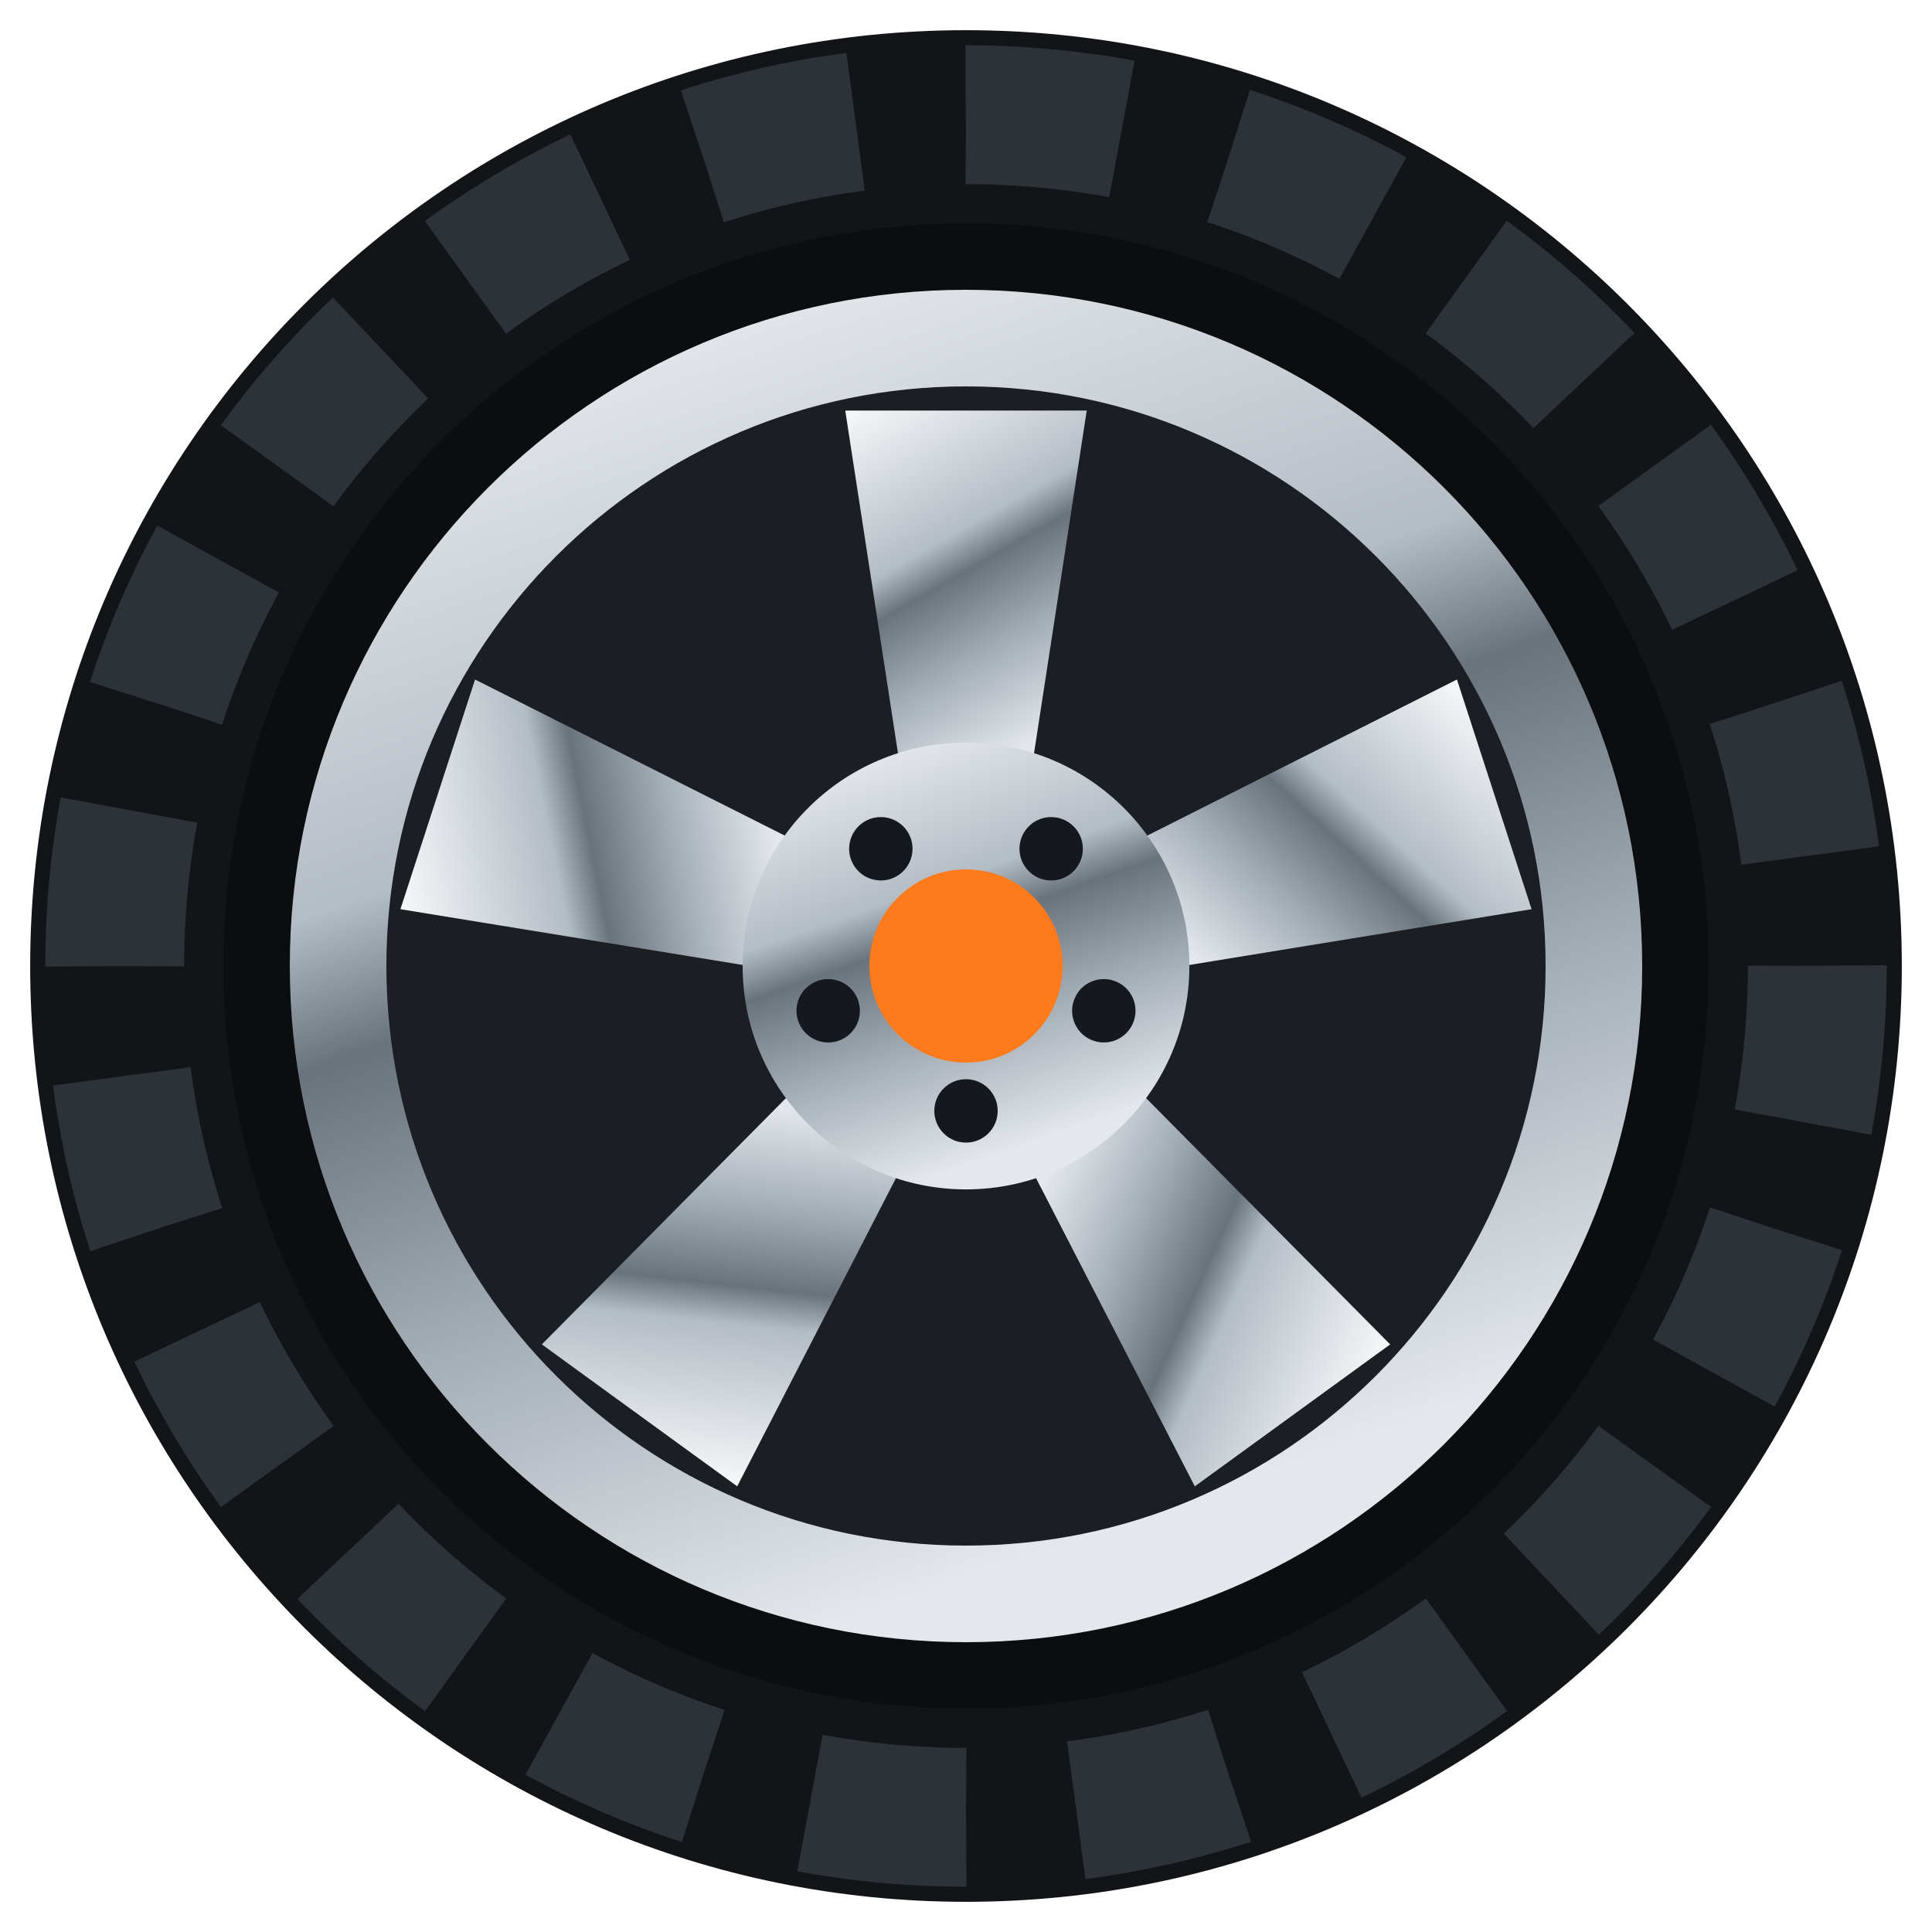
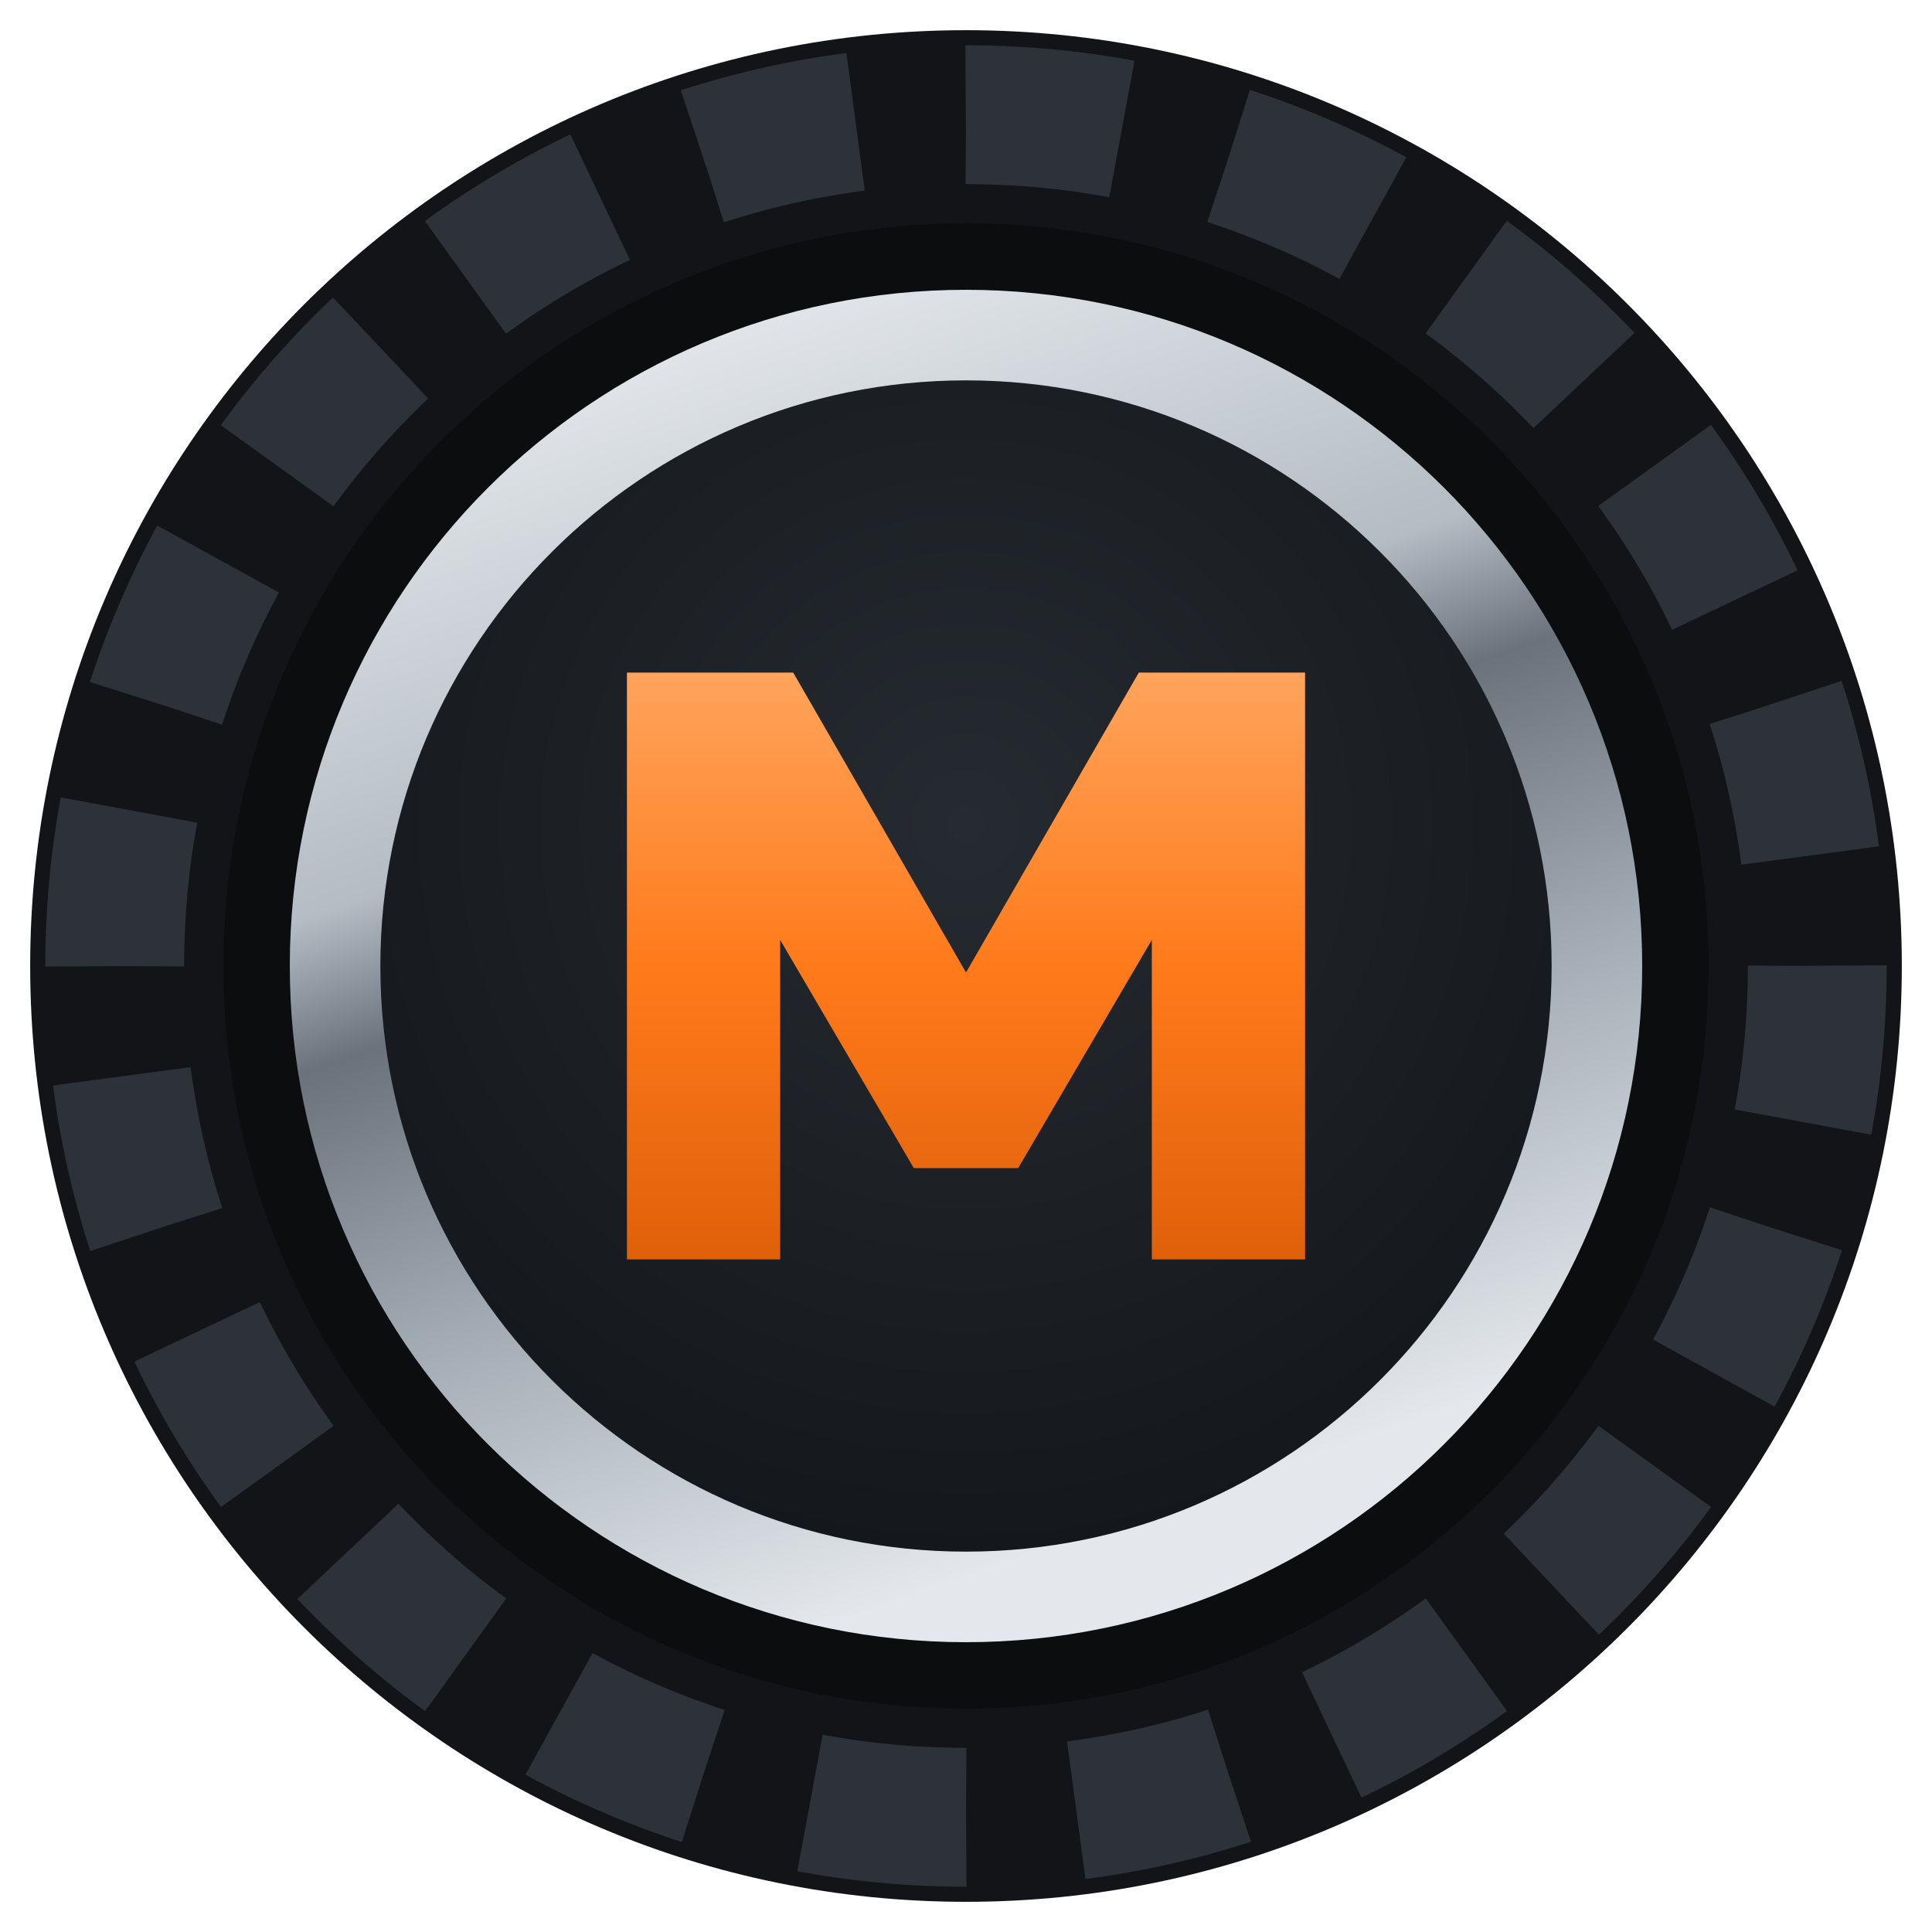
<svg xmlns="http://www.w3.org/2000/svg" viewBox="0 0 64 64">
  <defs>
    <linearGradient id="chrome" x1="0" y1="0" x2="0.35" y2="1">
      <stop offset="0" stop-color="#f6f8fa" />
      <stop offset="0.42" stop-color="#b4bcc4" />
      <stop offset="0.52" stop-color="#6a737c" />
      <stop offset="0.72" stop-color="#a1aab3" />
      <stop offset="1" stop-color="#e4e8ec" />
    </linearGradient>
+     <linearGradient id="orange" x1="0" y1="0" x2="0" y2="1">
+       <stop offset="0" stop-color="#ffa45c" />
+       <stop offset="0.5" stop-color="#ff7a1a" />
+       <stop offset="1" stop-color="#e0600a" />
+     </linearGradient>
+     <radialGradient id="hub" cx="0.5" cy="0.38" r="0.62">
+       <stop offset="0" stop-color="#262b31" />
+       <stop offset="1" stop-color="#14171b" />
+     </radialGradient>
  </defs>
  <circle cx="32" cy="32" r="31" fill="#121417" />
  <circle cx="32" cy="32" r="28.2" fill="none" stroke="#2c3238" stroke-width="4.6" stroke-dasharray="5.2 3.66" />
  <circle cx="32" cy="32" r="24.6" fill="#0b0d0f" />
  <circle cx="32" cy="32" r="22.4" fill="url(#chrome)" />
-   <circle cx="32" cy="32" r="19.2" fill="#1b1f24" />
-   <g fill="url(#chrome)">
-     <path d="M28 13.6h8l-2 13h-4z" />
-     <path d="M28 13.6h8l-2 13h-4z" transform="rotate(72 32 32)" />
-     <path d="M28 13.6h8l-2 13h-4z" transform="rotate(144 32 32)" />
-     <path d="M28 13.6h8l-2 13h-4z" transform="rotate(216 32 32)" />
-     <path d="M28 13.6h8l-2 13h-4z" transform="rotate(288 32 32)" />
-   </g>
-   <circle cx="32" cy="32" r="7.4" fill="url(#chrome)" />
-   <g fill="#15181c">
-     <circle cx="32" cy="27.2" r="1.05" transform="rotate(36 32 32)" />
-     <circle cx="32" cy="27.2" r="1.05" transform="rotate(108 32 32)" />
-     <circle cx="32" cy="27.2" r="1.05" transform="rotate(180 32 32)" />
-     <circle cx="32" cy="27.2" r="1.05" transform="rotate(252 32 32)" />
-     <circle cx="32" cy="27.2" r="1.05" transform="rotate(324 32 32)" />
-   </g>
-   <circle cx="32" cy="32" r="3.2" fill="#ff7a1a" />
+   <circle cx="32" cy="32" r="19.4" fill="url(#hub)" />
+   <path transform="translate(32 32) scale(1.08) translate(-32 -32)" fill="url(#orange)" d="M21.6 41V23h5.1L32 32.2 37.3 23h5.1v18h-4.7V31.2l-4.1 7h-3.2l-4.1-7V41z" />
</svg>
